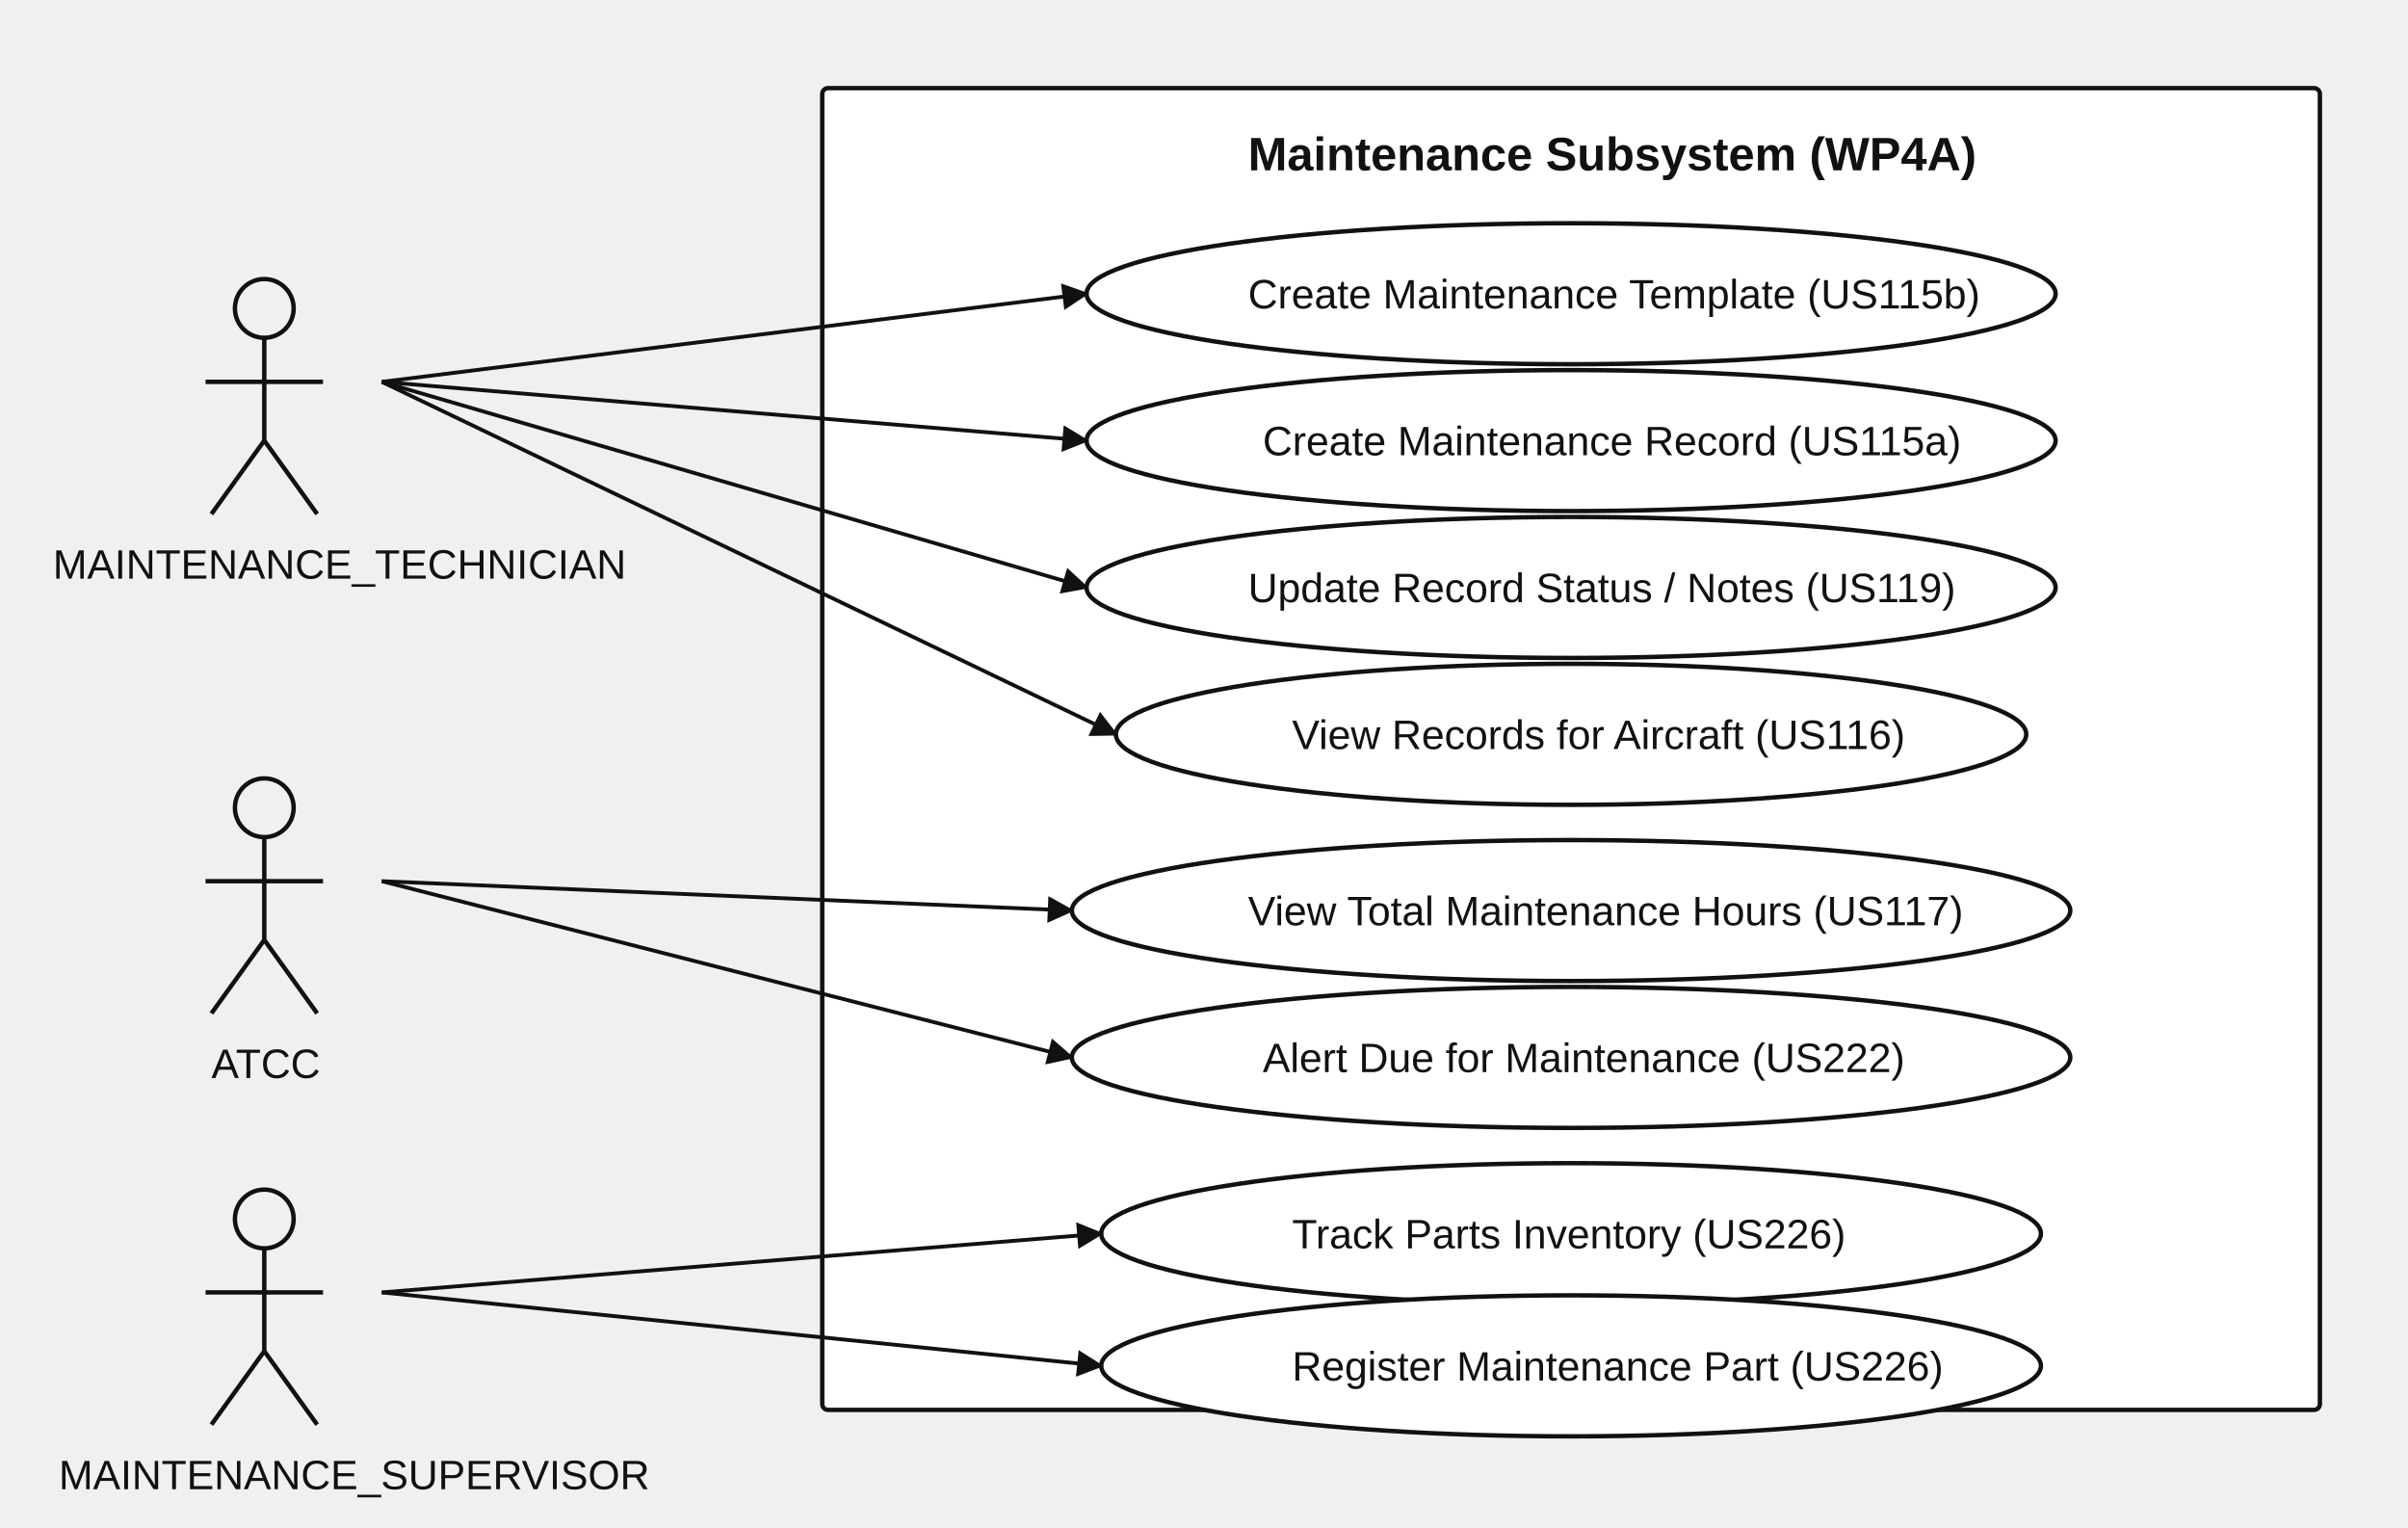
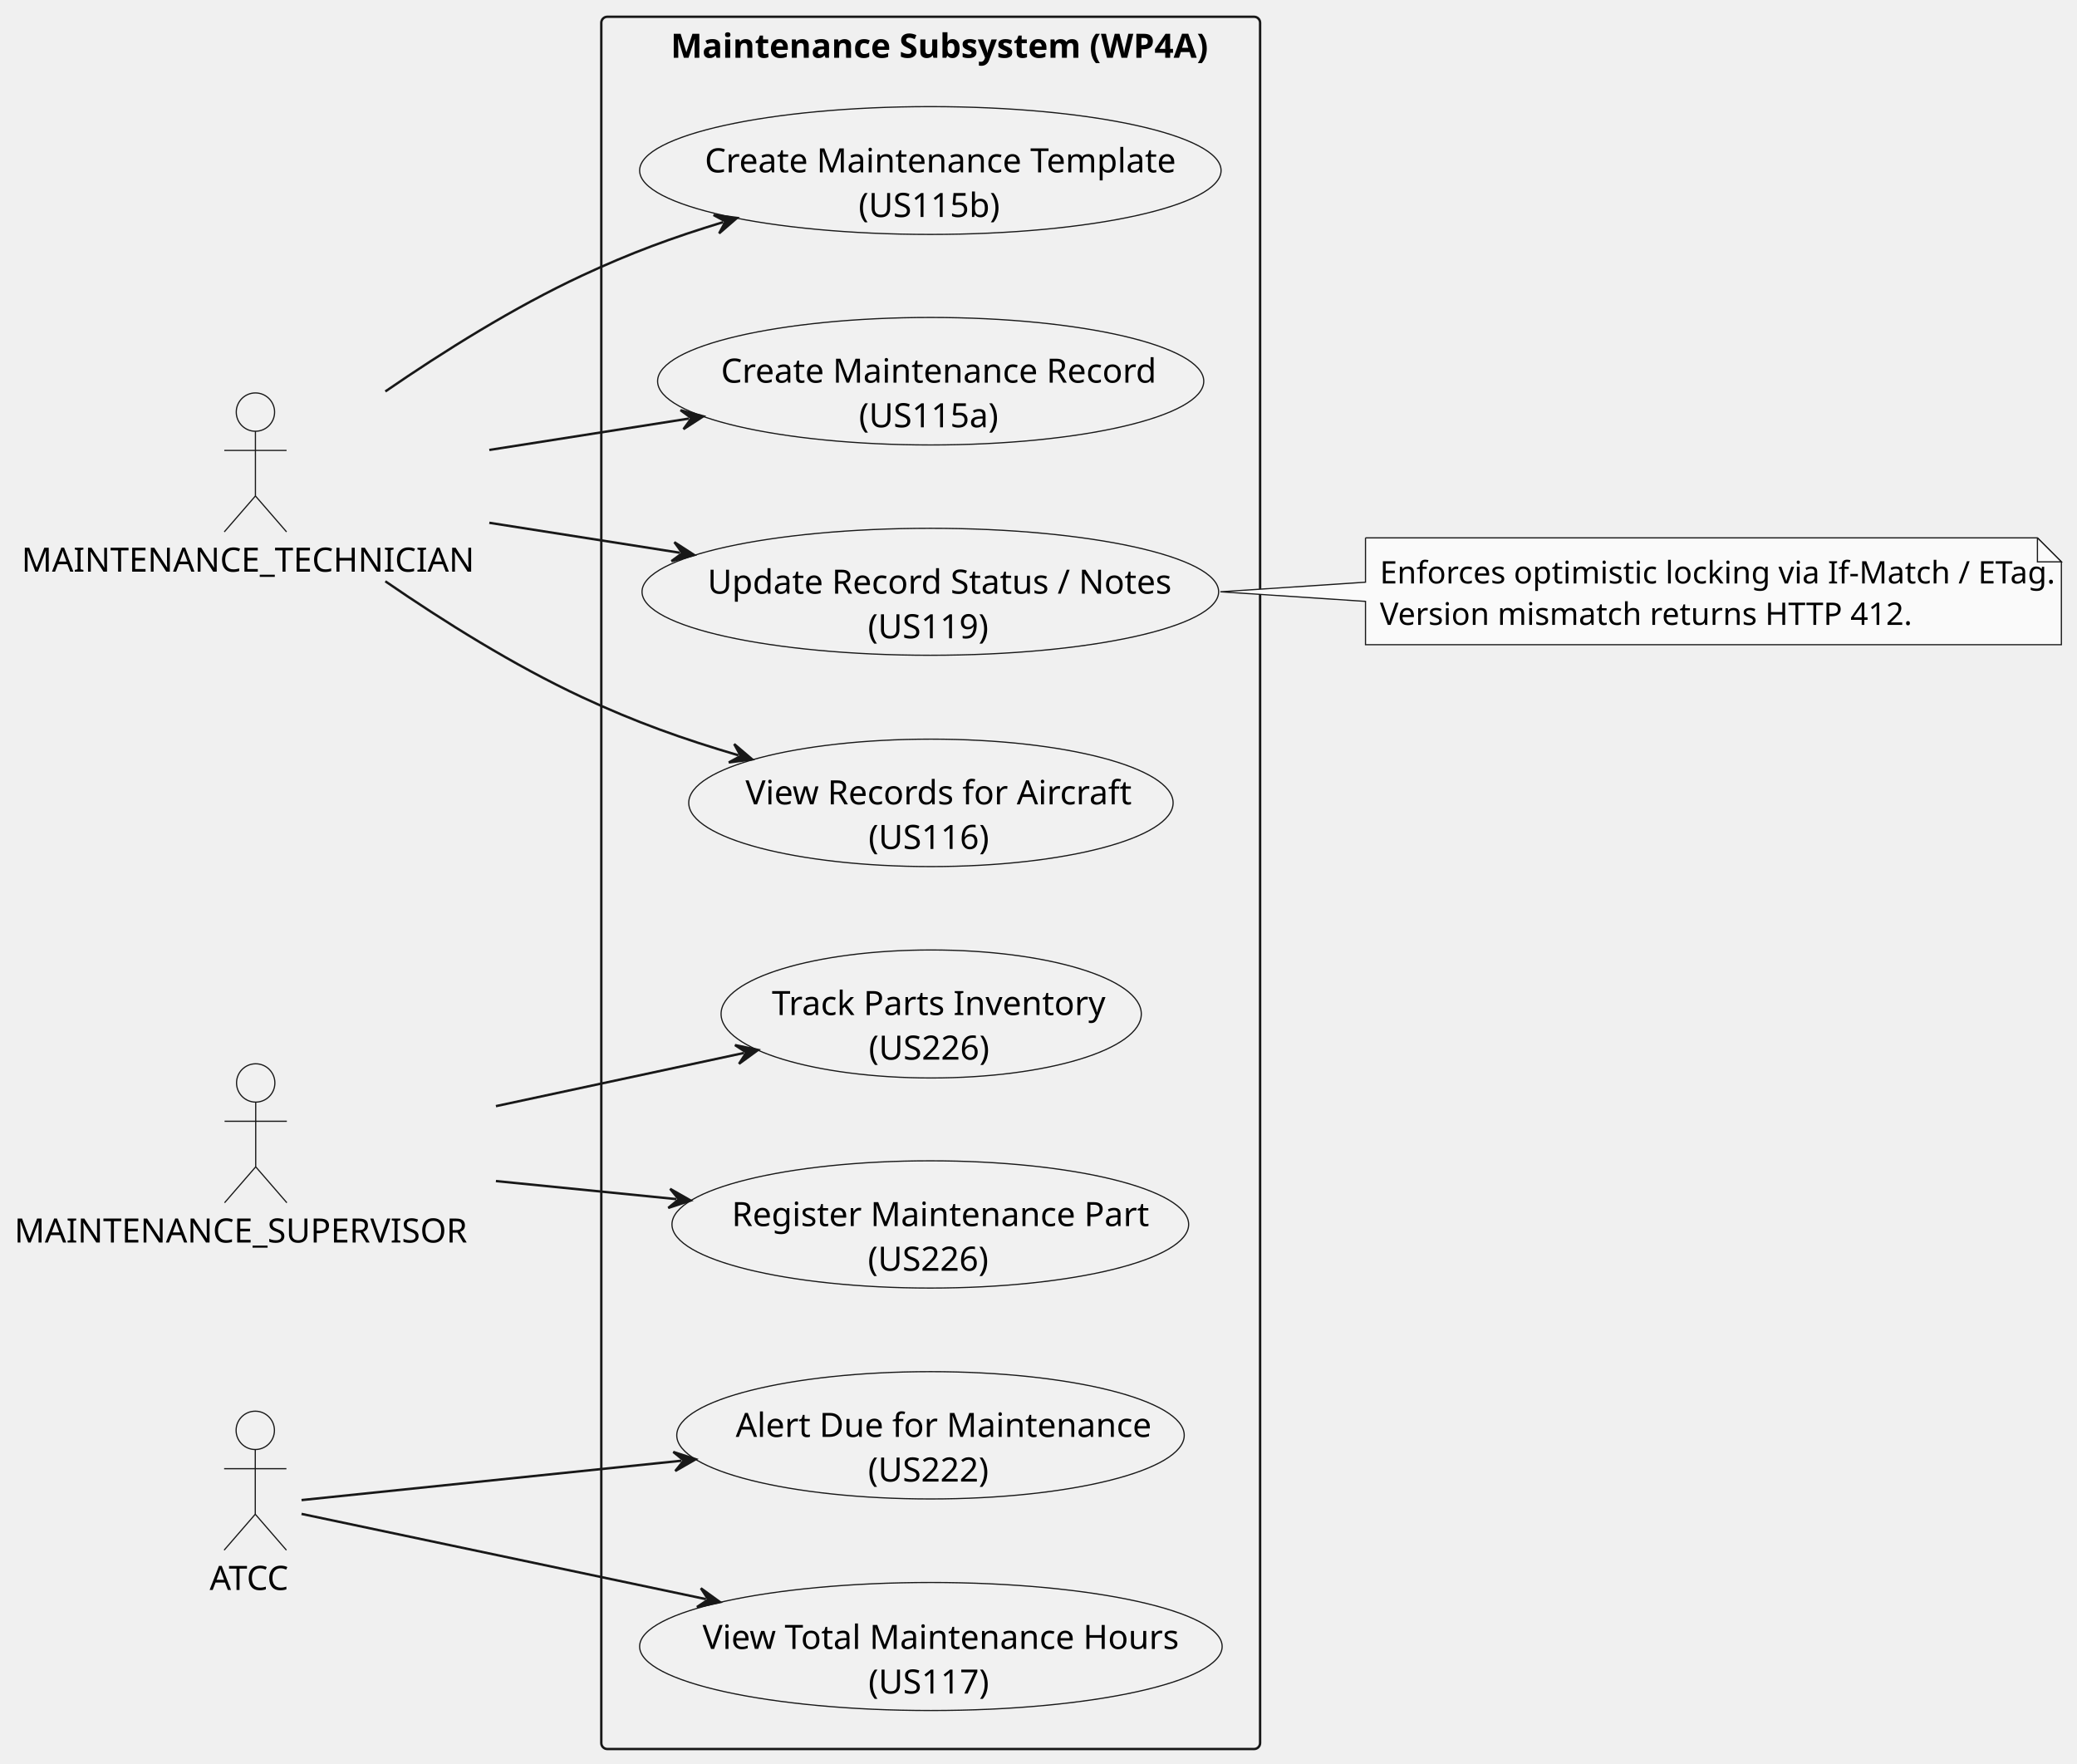
- <svg xmlns="http://www.w3.org/2000/svg" width="820" height="520" viewBox="0 0 820 520">
-   <style>
-     text { font-family: Arial, sans-serif; font-size: 14px; fill: #111; }
-     .title { font-weight: 700; font-size: 16px; }
-     .box, .usecase { fill: #fff; stroke: #111; stroke-width: 1.5; }
-     .actor line, .actor circle { stroke: #111; stroke-width: 1.5; fill: none; }
-     .link { stroke: #111; stroke-width: 1.3; fill: none; marker-end: url(#arrow); }
-   </style>
-   <defs>
-     <marker id="arrow" viewBox="0 0 10 10" refX="9" refY="5" markerWidth="7" markerHeight="7" orient="auto-start-reverse">
-       <path d="M 0 0 L 10 5 L 0 10 z" fill="#111" />
-     </marker>
-   </defs>
-   <rect class="box" x="280" y="30" width="510" height="450" rx="2" />
-   <text class="title" x="425" y="58">Maintenance Subsystem (WP4A)</text>
-   <g class="actor" transform="translate(90 105)">
-     <circle cx="0" cy="0" r="10" />
-     <line x1="0" y1="10" x2="0" y2="45" />
-     <line x1="-20" y1="25" x2="20" y2="25" />
-     <line x1="0" y1="45" x2="-18" y2="70" />
-     <line x1="0" y1="45" x2="18" y2="70" />
-     <text x="-72" y="92">MAINTENANCE_TECHNICIAN</text>
+ <svg xmlns="http://www.w3.org/2000/svg" contentStyleType="text/css" data-diagram-type="DESCRIPTION" height="736px" preserveAspectRatio="none" style="width:867px;height:736px;background:#FFFFFF;" version="1.1" viewBox="0 0 867 736" width="867px" zoomAndPan="magnify">
+   <defs />
+   <g>
+     <g class="cluster" data-entity="Maintenance Subsystem .WP4A." data-source-line="10" data-uid="ent0005" id="cluster_Maintenance Subsystem .WP4A.">
+       <rect fill="none" height="723" rx="2.5" ry="2.5" style="stroke:#181818;stroke-width:1;" width="275" x="251" y="7" />
+       <text fill="#000000" font-family="sans-serif" font-size="14" font-weight="bold" lengthAdjust="spacing" textLength="217.048" x="279.976" y="24.107">Maintenance Subsystem (WP4A)</text>
+     </g>
+     <g class="entity" data-entity="UC_CreateTemplate" data-source-line="11" data-uid="ent0006" id="entity_UC_CreateTemplate">
+       <ellipse cx="388.357" cy="71.171" fill="#F1F1F1" rx="121.357" ry="26.672" style="stroke:#181818;stroke-width:0.5;" />
+       <text fill="#000000" font-family="sans-serif" font-size="14" lengthAdjust="spacing" textLength="188.323" x="294.196" y="71.951">Create Maintenance Template</text>
+       <text fill="#000000" font-family="sans-serif" font-size="14" lengthAdjust="spacing" textLength="59.917" x="358.399" y="90.572">(US115b)</text>
+     </g>
+     <g class="entity" data-entity="UC_CreatePart" data-source-line="12" data-uid="ent0007" id="entity_UC_CreatePart">
+       <ellipse cx="388.337" cy="511.055" fill="#F1F1F1" rx="107.837" ry="26.555" style="stroke:#181818;stroke-width:0.5;" />
+       <text fill="#000000" font-family="sans-serif" font-size="14" lengthAdjust="spacing" textLength="165.751" x="305.461" y="511.75">Register Maintenance Part</text>
+       <text fill="#000000" font-family="sans-serif" font-size="14" lengthAdjust="spacing" textLength="52.131" x="362.271" y="530.371">(US226)</text>
+     </g>
+     <g class="entity" data-entity="UC_CreateRecord" data-source-line="13" data-uid="ent0008" id="entity_UC_CreateRecord">
+       <ellipse cx="388.491" cy="159.107" fill="#F1F1F1" rx="113.992" ry="26.608" style="stroke:#181818;stroke-width:0.5;" />
+       <text fill="#000000" font-family="sans-serif" font-size="14" lengthAdjust="spacing" textLength="175.096" x="300.944" y="159.718">Create Maintenance Record</text>
+       <text fill="#000000" font-family="sans-serif" font-size="14" lengthAdjust="spacing" textLength="59.917" x="358.533" y="178.339">(US115a)</text>
+     </g>
+     <g class="entity" data-entity="UC_UpdateRecord" data-source-line="14" data-uid="ent0009" id="entity_UC_UpdateRecord">
+       <ellipse cx="388.346" cy="246.998" fill="#F1F1F1" rx="120.346" ry="26.498" style="stroke:#181818;stroke-width:0.5;" />
+       <text fill="#000000" font-family="sans-serif" font-size="14" lengthAdjust="spacing" textLength="185.985" x="295.353" y="247.787">Update Record Status / Notes</text>
+       <text fill="#000000" font-family="sans-serif" font-size="14" lengthAdjust="spacing" textLength="52.131" x="362.28" y="266.408">(US119)</text>
+     </g>
+     <g class="entity" data-entity="UC_ViewRecords" data-source-line="15" data-uid="ent0010" id="entity_UC_ViewRecords">
+       <ellipse cx="388.595" cy="335.097" fill="#F1F1F1" rx="101.095" ry="26.597" style="stroke:#181818;stroke-width:0.5;" />
+       <text fill="#000000" font-family="sans-serif" font-size="14" lengthAdjust="spacing" textLength="154.82" x="311.185" y="335.724">View Records for Aircraft</text>
+       <text fill="#000000" font-family="sans-serif" font-size="14" lengthAdjust="spacing" textLength="52.131" x="362.529" y="354.345">(US116)</text>
+     </g>
+     <g class="entity" data-entity="UC_Totals" data-source-line="16" data-uid="ent0011" id="entity_UC_Totals">
+       <ellipse cx="388.58" cy="687.216" fill="#F1F1F1" rx="121.58" ry="26.716" style="stroke:#181818;stroke-width:0.5;" />
+       <text fill="#000000" font-family="sans-serif" font-size="14" lengthAdjust="spacing" textLength="190.648" x="293.256" y="688.231">View Total Maintenance Hours</text>
+       <text fill="#000000" font-family="sans-serif" font-size="14" lengthAdjust="spacing" textLength="52.131" x="362.515" y="706.852">(US117)</text>
+     </g>
+     <g class="entity" data-entity="UC_DueAlert" data-source-line="17" data-uid="ent0012" id="entity_UC_DueAlert">
+       <ellipse cx="388.417" cy="599.066" fill="#F1F1F1" rx="105.917" ry="26.566" style="stroke:#181818;stroke-width:0.5;" />
+       <text fill="#000000" font-family="sans-serif" font-size="14" lengthAdjust="spacing" textLength="162.641" x="307.097" y="599.743">Alert Due for Maintenance</text>
+       <text fill="#000000" font-family="sans-serif" font-size="14" lengthAdjust="spacing" textLength="52.131" x="362.352" y="618.365">(US222)</text>
+     </g>
+     <g class="entity" data-entity="UC_PartsSearch" data-source-line="18" data-uid="ent0013" id="entity_UC_PartsSearch">
+       <ellipse cx="388.707" cy="423.212" fill="#F1F1F1" rx="87.707" ry="26.712" style="stroke:#181818;stroke-width:0.5;" />
+       <text fill="#000000" font-family="sans-serif" font-size="14" lengthAdjust="spacing" textLength="133.041" x="322.187" y="423.653">Track Parts Inventory</text>
+       <text fill="#000000" font-family="sans-serif" font-size="14" lengthAdjust="spacing" textLength="52.131" x="362.642" y="442.274">(US226)</text>
+     </g>
+     <g class="entity" data-entity="TECH" data-source-line="6" data-uid="ent0002" id="entity_TECH">
+       <ellipse cx="106.621" cy="172" fill="#F1F1F1" rx="8" ry="8" style="stroke:#181818;stroke-width:0.5;" />
+       <path d="M106.621,180 L106.621,207 M93.621,188 L119.621,188 M106.621,207 L93.621,222 M106.621,207 L119.621,222" fill="none" style="stroke:#181818;stroke-width:0.5;" />
+       <text fill="#000000" font-family="sans-serif" font-size="14" lengthAdjust="spacing" textLength="195.241" x="9" y="238.607">MAINTENANCE_TECHNICIAN</text>
+     </g>
+     <g class="entity" data-entity="SUPER" data-source-line="7" data-uid="ent0003" id="entity_SUPER">
+       <ellipse cx="106.741" cy="452" fill="#F1F1F1" rx="8" ry="8" style="stroke:#181818;stroke-width:0.5;" />
+       <path d="M106.741,460 L106.741,487 M93.741,468 L119.741,468 M106.741,487 L93.741,502 M106.741,487 L119.741,502" fill="none" style="stroke:#181818;stroke-width:0.5;" />
+       <text fill="#000000" font-family="sans-serif" font-size="14" lengthAdjust="spacing" textLength="201.482" x="6" y="518.607">MAINTENANCE_SUPERVISOR</text>
+     </g>
+     <g class="entity" data-entity="ATCC" data-source-line="8" data-uid="ent0004" id="entity_ATCC">
+       <ellipse cx="106.555" cy="597" fill="#F1F1F1" rx="8" ry="8" style="stroke:#181818;stroke-width:0.5;" />
+       <path d="M106.555,605 L106.555,632 M93.555,613 L119.555,613 M106.555,632 L93.555,647 M106.555,632 L119.555,647" fill="none" style="stroke:#181818;stroke-width:0.5;" />
+       <text fill="#000000" font-family="sans-serif" font-size="14" lengthAdjust="spacing" textLength="38.11" x="87.5" y="663.607">ATCC</text>
+     </g>
+     <g class="entity" data-entity="GMN22" data-source-line="31" data-uid="ent0023" id="entity_GMN22">
+       <path d="M570,224.5 L570,243 L509.41,247 L570,251 L570,269.082 A0,0 0 0 0 570,269.082 L860.483,269.082 A0,0 0 0 0 860.483,269.082 L860.483,234.5 L850.483,224.5 L570,224.5 A0,0 0 0 0 570,224.5" fill="#FAFAFA" style="stroke:#181818;stroke-width:0.5;" />
+       <path d="M850.483,224.5 L850.483,234.5 L860.483,234.5 L850.483,224.5" fill="#FAFAFA" style="stroke:#181818;stroke-width:0.5;" />
+       <text fill="#000000" font-family="sans-serif" font-size="13" lengthAdjust="spacing" textLength="269.483" x="576" y="243.528">Enforces optimistic locking via If-Match / ETag.</text>
+       <text fill="#000000" font-family="sans-serif" font-size="13" lengthAdjust="spacing" textLength="213.846" x="576" y="260.819">Version mismatch returns HTTP 412.</text>
+     </g>
+     <g class="link" data-entity-1="TECH" data-entity-2="UC_CreateTemplate" data-source-line="21" data-uid="lnk14" id="link_TECH_UC_CreateTemplate">
+       <path d="M160.85,163.38 C185.02,146.76 214.52,128.26 243,115 C263.33,105.54 280.449,99.225 301.899,92.705" fill="none" id="TECH-to-UC_CreateTemplate" style="stroke:#181818;stroke-width:1;" />
+       <polygon fill="#181818" points="307.64,90.96,297.866,89.75,302.856,92.414,300.192,97.404,307.64,90.96" style="stroke:#181818;stroke-width:1;" />
+     </g>
+     <g class="link" data-entity-1="SUPER" data-entity-2="UC_CreatePart" data-source-line="22" data-uid="lnk15" id="link_SUPER_UC_CreatePart">
+       <path d="M207.01,492.95 C233.41,495.59 255.95,497.843 282.34,500.483" fill="none" id="SUPER-to-UC_CreatePart" style="stroke:#181818;stroke-width:1;" />
+       <polygon fill="#181818" points="288.31,501.08,279.753,496.204,283.335,500.582,278.957,504.164,288.31,501.08" style="stroke:#181818;stroke-width:1;" />
+     </g>
+     <g class="link" data-entity-1="TECH" data-entity-2="UC_CreateRecord" data-source-line="23" data-uid="lnk16" id="link_TECH_UC_CreateRecord">
+       <path d="M204.25,187.8 C233.18,183.25 258.913,179.212 287.653,174.692" fill="none" id="TECH-to-UC_CreateRecord" style="stroke:#181818;stroke-width:1;" />
+       <polygon fill="#181818" points="293.58,173.76,284.068,171.207,288.641,174.537,285.311,179.11,293.58,173.76" style="stroke:#181818;stroke-width:1;" />
+     </g>
+     <g class="link" data-entity-1="TECH" data-entity-2="UC_UpdateRecord" data-source-line="24" data-uid="lnk17" id="link_TECH_UC_UpdateRecord">
+       <path d="M204.25,218.2 C231.91,222.55 256.153,226.357 283.863,230.717" fill="none" id="TECH-to-UC_UpdateRecord" style="stroke:#181818;stroke-width:1;" />
+       <polygon fill="#181818" points="289.79,231.65,281.521,226.3,284.851,230.873,280.278,234.202,289.79,231.65" style="stroke:#181818;stroke-width:1;" />
+     </g>
+     <g class="link" data-entity-1="TECH" data-entity-2="UC_ViewRecords" data-source-line="25" data-uid="lnk18" id="link_TECH_UC_ViewRecords">
+       <path d="M160.85,242.62 C185.02,259.24 214.52,277.74 243,291 C265.35,301.41 285.014,308.405 308.235,315.245" fill="none" id="TECH-to-UC_ViewRecords" style="stroke:#181818;stroke-width:1;" />
+       <polygon fill="#181818" points="313.99,316.94,306.487,310.56,309.194,315.527,304.226,318.234,313.99,316.94" style="stroke:#181818;stroke-width:1;" />
+     </g>
+     <g class="link" data-entity-1="ATCC" data-entity-2="UC_Totals" data-source-line="26" data-uid="lnk19" id="link_ATCC_UC_Totals">
+       <path d="M125.87,631.87 C160.79,639.23 232.899,654.423 294.689,667.443" fill="none" id="ATCC-to-UC_Totals" style="stroke:#181818;stroke-width:1;" />
+       <polygon fill="#181818" points="300.56,668.68,292.578,662.91,295.667,667.649,290.929,670.738,300.56,668.68" style="stroke:#181818;stroke-width:1;" />
+     </g>
+     <g class="link" data-entity-1="ATCC" data-entity-2="UC_DueAlert" data-source-line="27" data-uid="lnk20" id="link_ATCC_UC_DueAlert">
+       <path d="M125.87,626.1 C158.9,622.68 224.502,615.877 284.452,609.677" fill="none" id="ATCC-to-UC_DueAlert" style="stroke:#181818;stroke-width:1;" />
+       <polygon fill="#181818" points="290.42,609.06,281.056,606.007,285.447,609.574,281.879,613.965,290.42,609.06" style="stroke:#181818;stroke-width:1;" />
+     </g>
+     <g class="link" data-entity-1="SUPER" data-entity-2="UC_PartsSearch" data-source-line="28" data-uid="lnk21" id="link_SUPER_UC_PartsSearch">
+       <path d="M207.01,461.68 C243.16,453.93 277.383,446.598 310.583,439.478" fill="none" id="SUPER-to-UC_PartsSearch" style="stroke:#181818;stroke-width:1;" />
+       <polygon fill="#181818" points="316.45,438.22,306.811,436.196,311.561,439.268,308.489,444.018,316.45,438.22" style="stroke:#181818;stroke-width:1;" />
+     </g>
  </g>
-   <g class="actor" transform="translate(90 275)">
-     <circle cx="0" cy="0" r="10" />
-     <line x1="0" y1="10" x2="0" y2="45" />
-     <line x1="-20" y1="25" x2="20" y2="25" />
-     <line x1="0" y1="45" x2="-18" y2="70" />
-     <line x1="0" y1="45" x2="18" y2="70" />
-     <text x="-18" y="92">ATCC</text>
-   </g>
-   <g class="actor" transform="translate(90 415)">
-     <circle cx="0" cy="0" r="10" />
-     <line x1="0" y1="10" x2="0" y2="45" />
-     <line x1="-20" y1="25" x2="20" y2="25" />
-     <line x1="0" y1="45" x2="-18" y2="70" />
-     <line x1="0" y1="45" x2="18" y2="70" />
-     <text x="-70" y="92">MAINTENANCE_SUPERVISOR</text>
-   </g>
-   <ellipse class="usecase" cx="535" cy="100" rx="165" ry="24" />
-   <text x="425" y="105">Create Maintenance Template (US115b)</text>
-   <ellipse class="usecase" cx="535" cy="150" rx="165" ry="24" />
-   <text x="430" y="155">Create Maintenance Record (US115a)</text>
-   <ellipse class="usecase" cx="535" cy="200" rx="165" ry="24" />
-   <text x="425" y="205">Update Record Status / Notes (US119)</text>
-   <ellipse class="usecase" cx="535" cy="250" rx="155" ry="24" />
-   <text x="440" y="255">View Records for Aircraft (US116)</text>
-   <ellipse class="usecase" cx="535" cy="310" rx="170" ry="24" />
-   <text x="425" y="315">View Total Maintenance Hours (US117)</text>
-   <ellipse class="usecase" cx="535" cy="360" rx="170" ry="24" />
-   <text x="430" y="365">Alert Due for Maintenance (US222)</text>
-   <ellipse class="usecase" cx="535" cy="420" rx="160" ry="24" />
-   <text x="440" y="425">Track Parts Inventory (US226)</text>
-   <ellipse class="usecase" cx="535" cy="465" rx="160" ry="24" />
-   <text x="440" y="470">Register Maintenance Part (US226)</text>
-   <line class="link" x1="130" y1="130" x2="370" y2="100" />
-   <line class="link" x1="130" y1="130" x2="370" y2="150" />
-   <line class="link" x1="130" y1="130" x2="370" y2="200" />
-   <line class="link" x1="130" y1="130" x2="380" y2="250" />
-   <line class="link" x1="130" y1="300" x2="365" y2="310" />
-   <line class="link" x1="130" y1="300" x2="365" y2="360" />
-   <line class="link" x1="130" y1="440" x2="375" y2="420" />
-   <line class="link" x1="130" y1="440" x2="375" y2="465" />
</svg>
